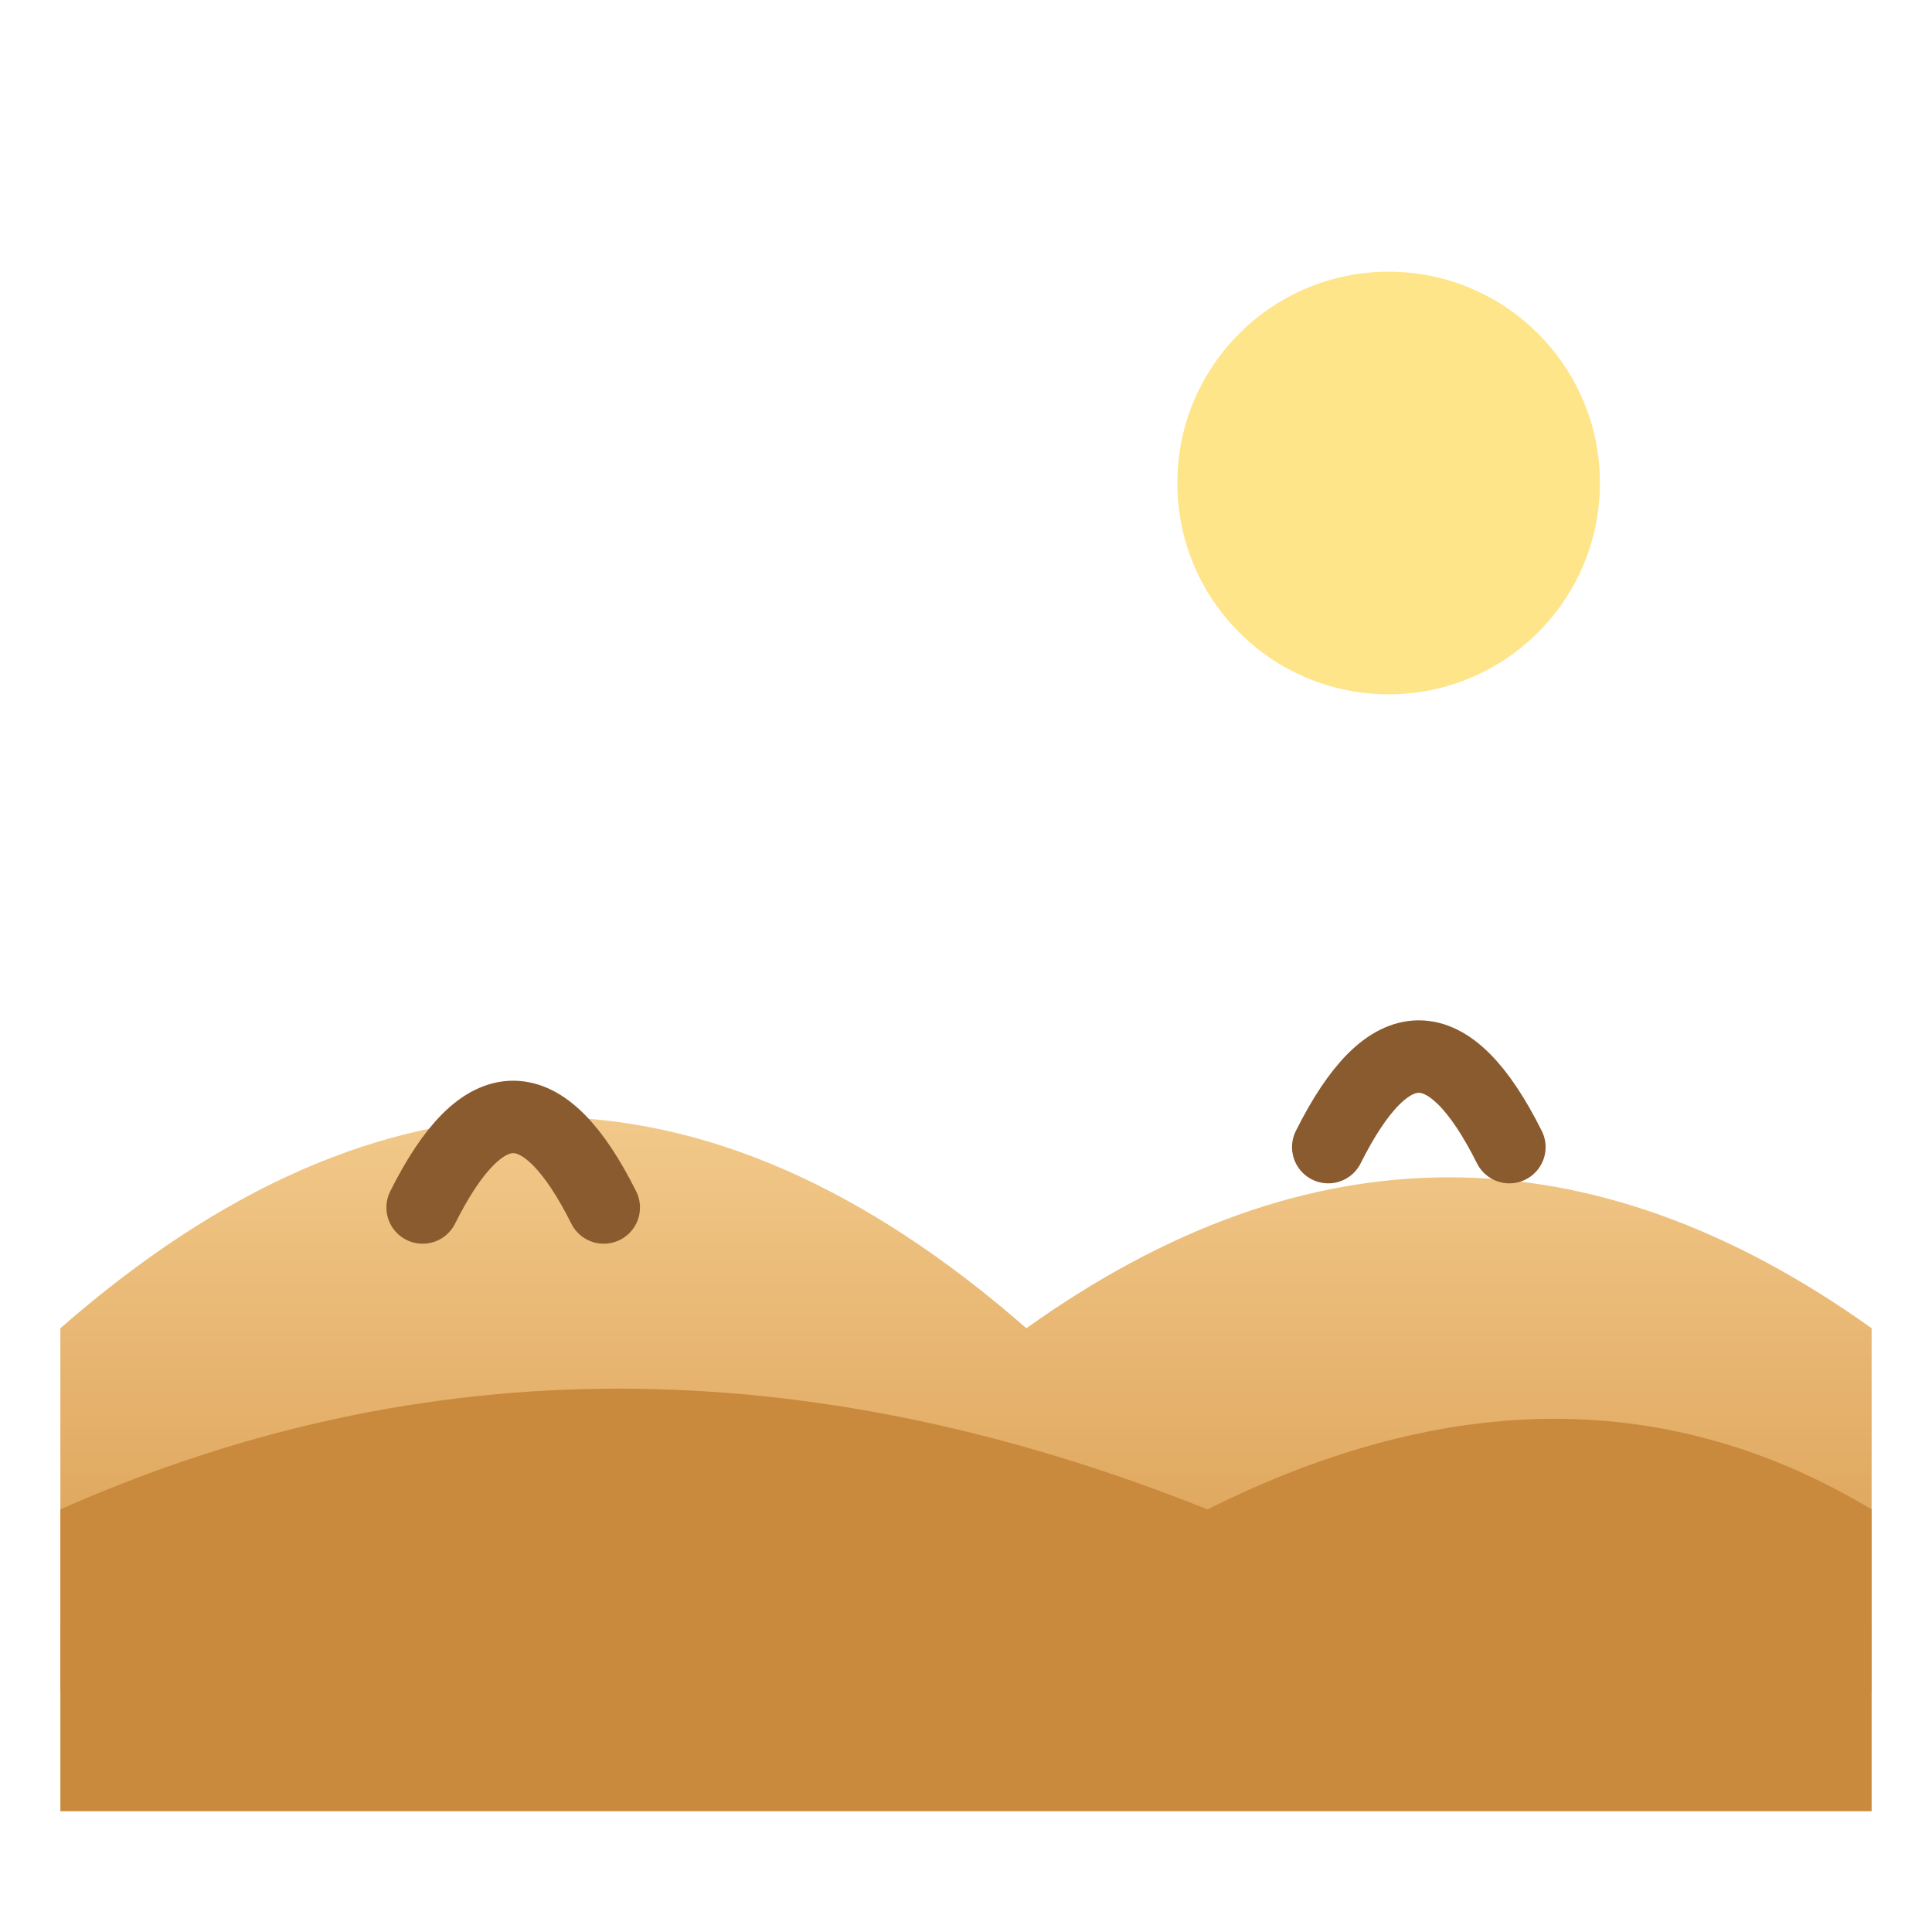
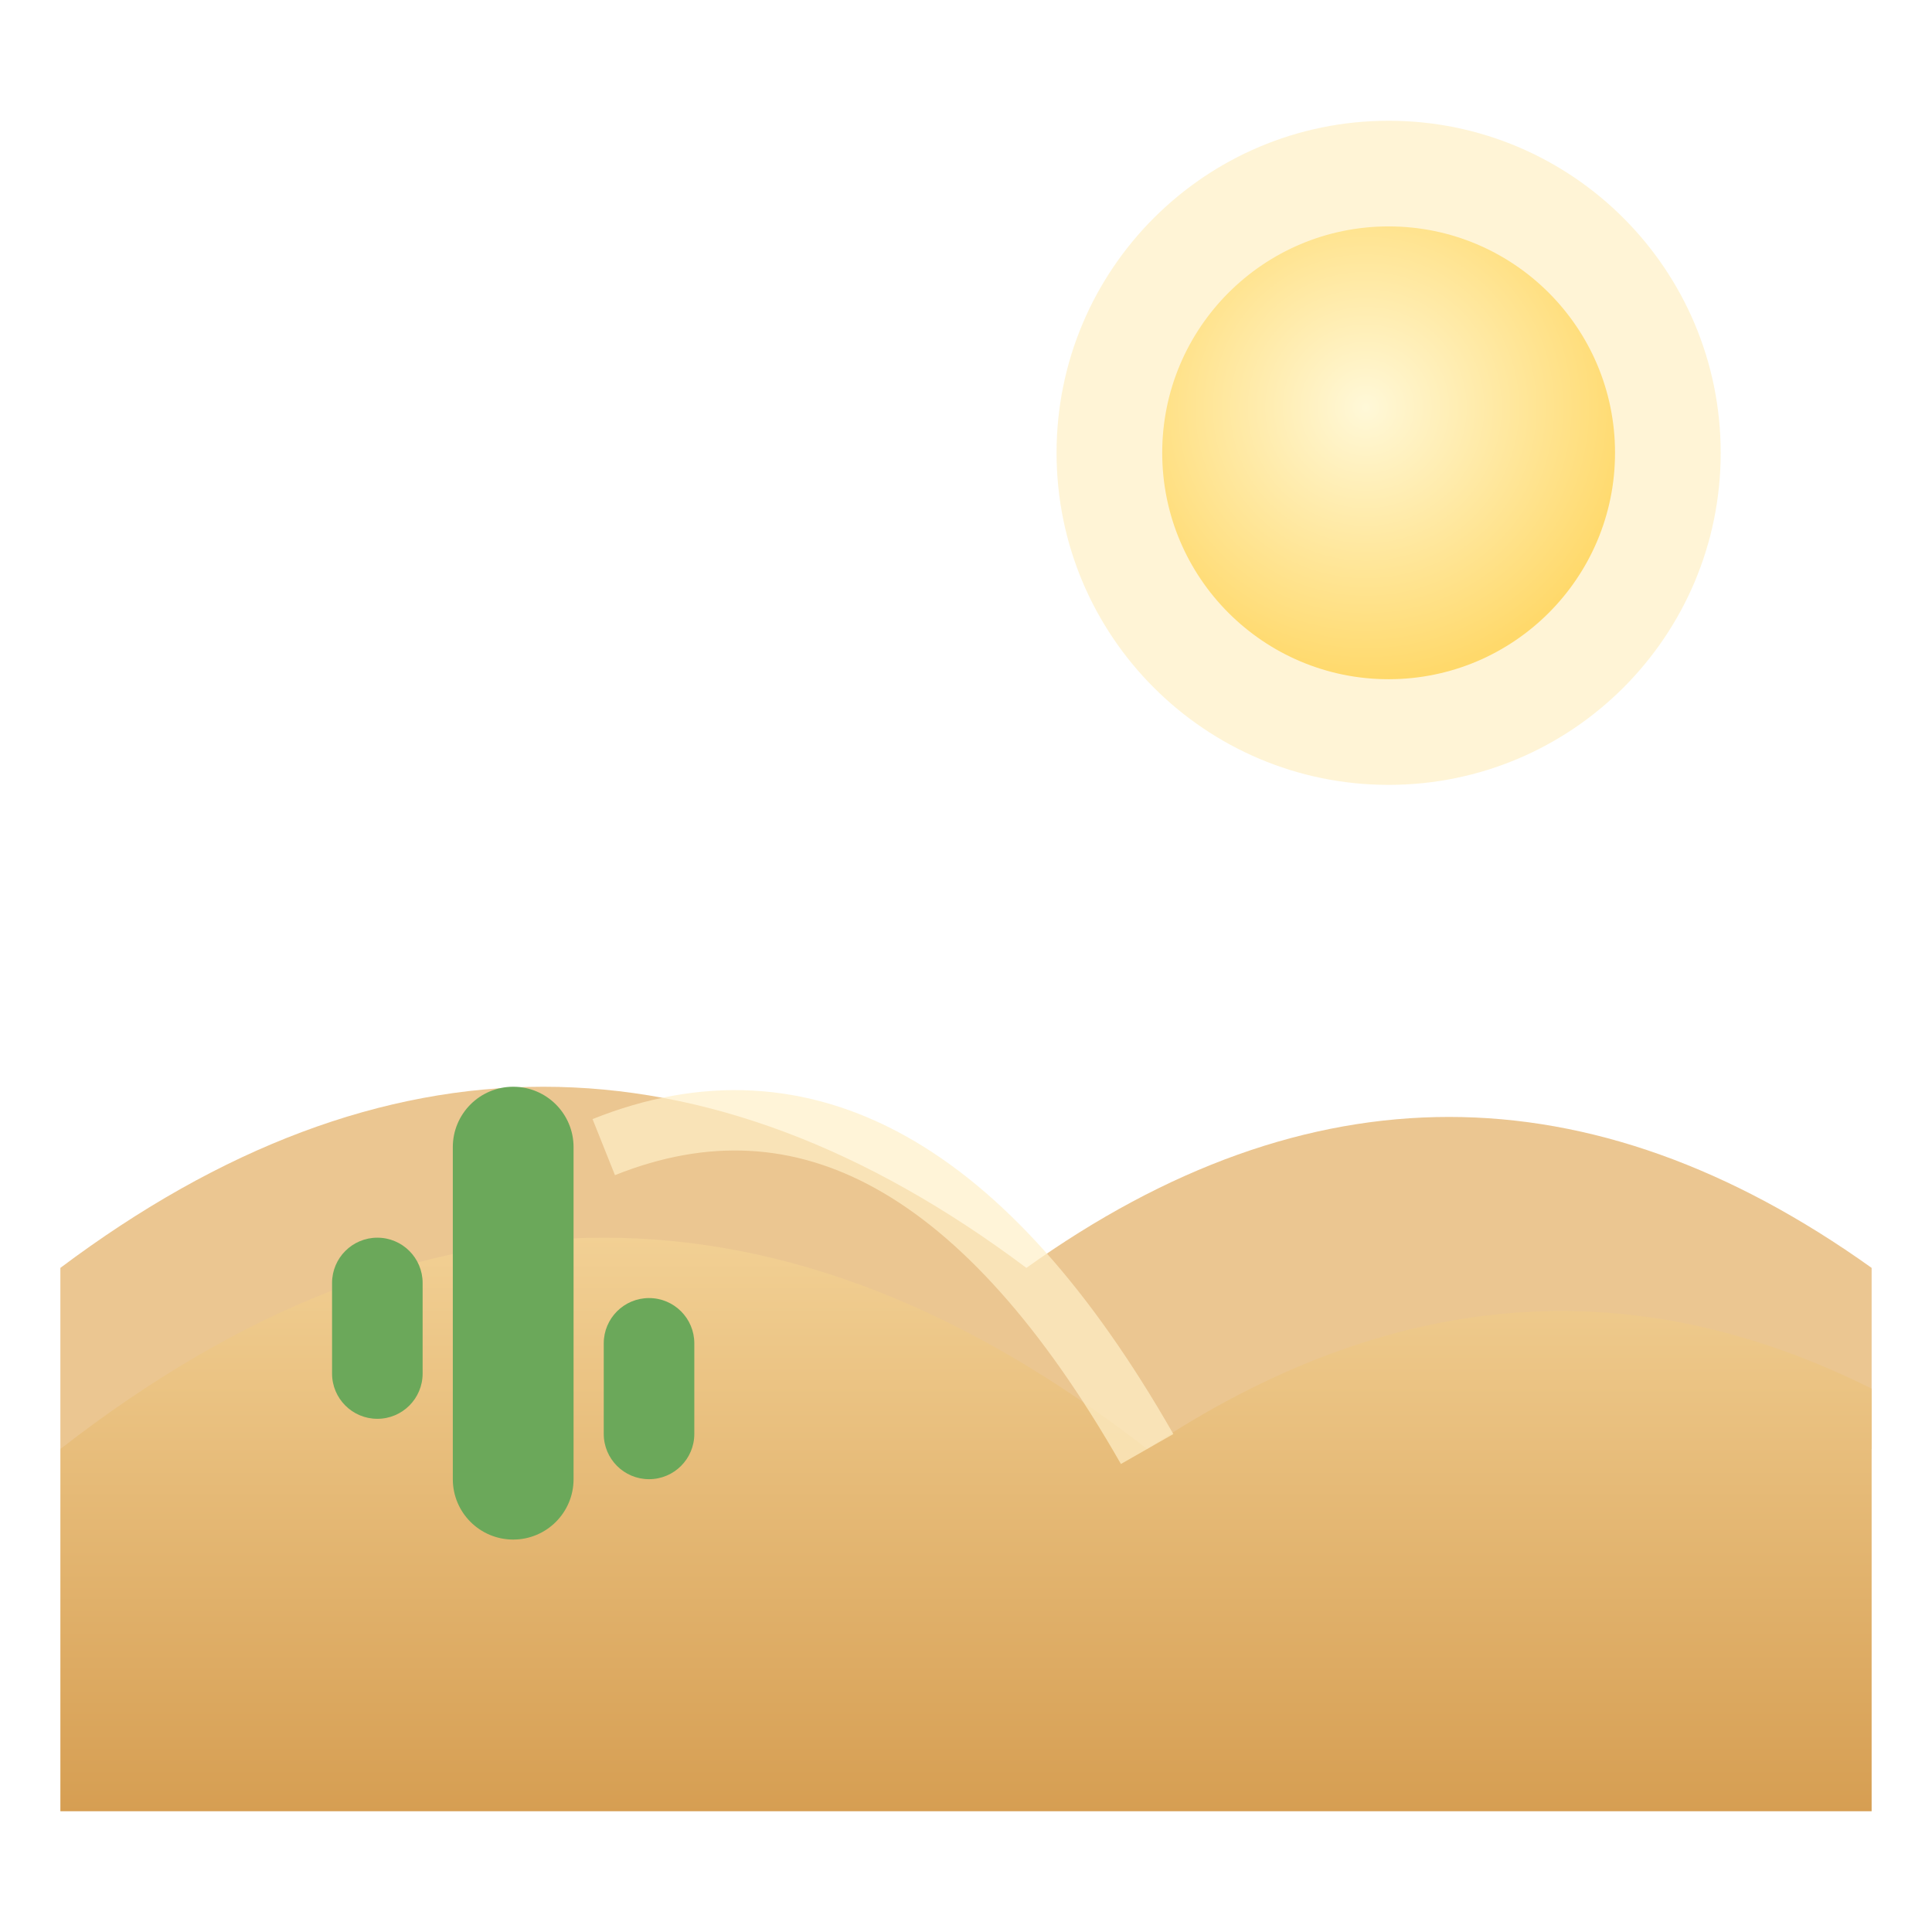
<svg xmlns="http://www.w3.org/2000/svg" viewBox="0 0 64 64">
  <defs>
-     <linearGradient id="g-ds" x1="0" y1="0" x2="0" y2="1">
-       <stop offset="0" stop-color="#F2C98A" />
-       <stop offset="1" stop-color="#D89A4E" />
+     <linearGradient id="d-sand" x1="0" y1="0" x2="0" y2="1">
+       <stop offset="0" stop-color="#F2D094" />
+       <stop offset="100%" stop-color="#D69E52" />
    </linearGradient>
+     <radialGradient id="d-sun" cx="45%" cy="40%" r="60%">
+       <stop offset="0" stop-color="#FFF8D8" />
+       <stop offset="100%" stop-color="#FFD96B" />
+     </radialGradient>
  </defs>
-   <circle cx="46" cy="16" r="7" fill="#FFE58A" />
-   <path d="M2 44 Q18 30 34 44 Q48 34 62 44 L62 56 L2 56 Z" fill="url(#g-ds)" />
-   <path d="M2 50 Q20 42 40 50 Q52 44 62 50 L62 60 L2 60 Z" fill="#C98A3E" />
-   <path d="M14 40 q3-6 6 0 M44 38 q3-6 6 0" stroke="#8A5B2E" stroke-width="2.4" fill="none" stroke-linecap="round" />
+   <circle cx="46" cy="15" r="11" fill="#FFD96B" opacity="0.28" />
+   <circle cx="46" cy="15" r="7.5" fill="url(#d-sun)" />
+   <path d="M2 42 Q18 30 34 42 Q48 32 62 42 L62 48 L2 48 Z" fill="#E8BC7E" opacity="0.85" />
+   <path d="M2 48 Q20 34 38 48 Q50 40 62 46 L62 60 L2 60 Z" fill="url(#d-sand)" />
+   <path d="M20 38 Q30 34 38 48" fill="none" stroke="#FFF0C8" stroke-width="2" opacity="0.7" />
+   <g fill="#6BA85A">
+     <rect x="15" y="36" width="4" height="15" rx="2" />
+     <rect x="11" y="41" width="3" ry="1.5" height="6" />
+     <rect x="20" y="43" width="3" height="6" rx="1.5" />
+   </g>
</svg>
